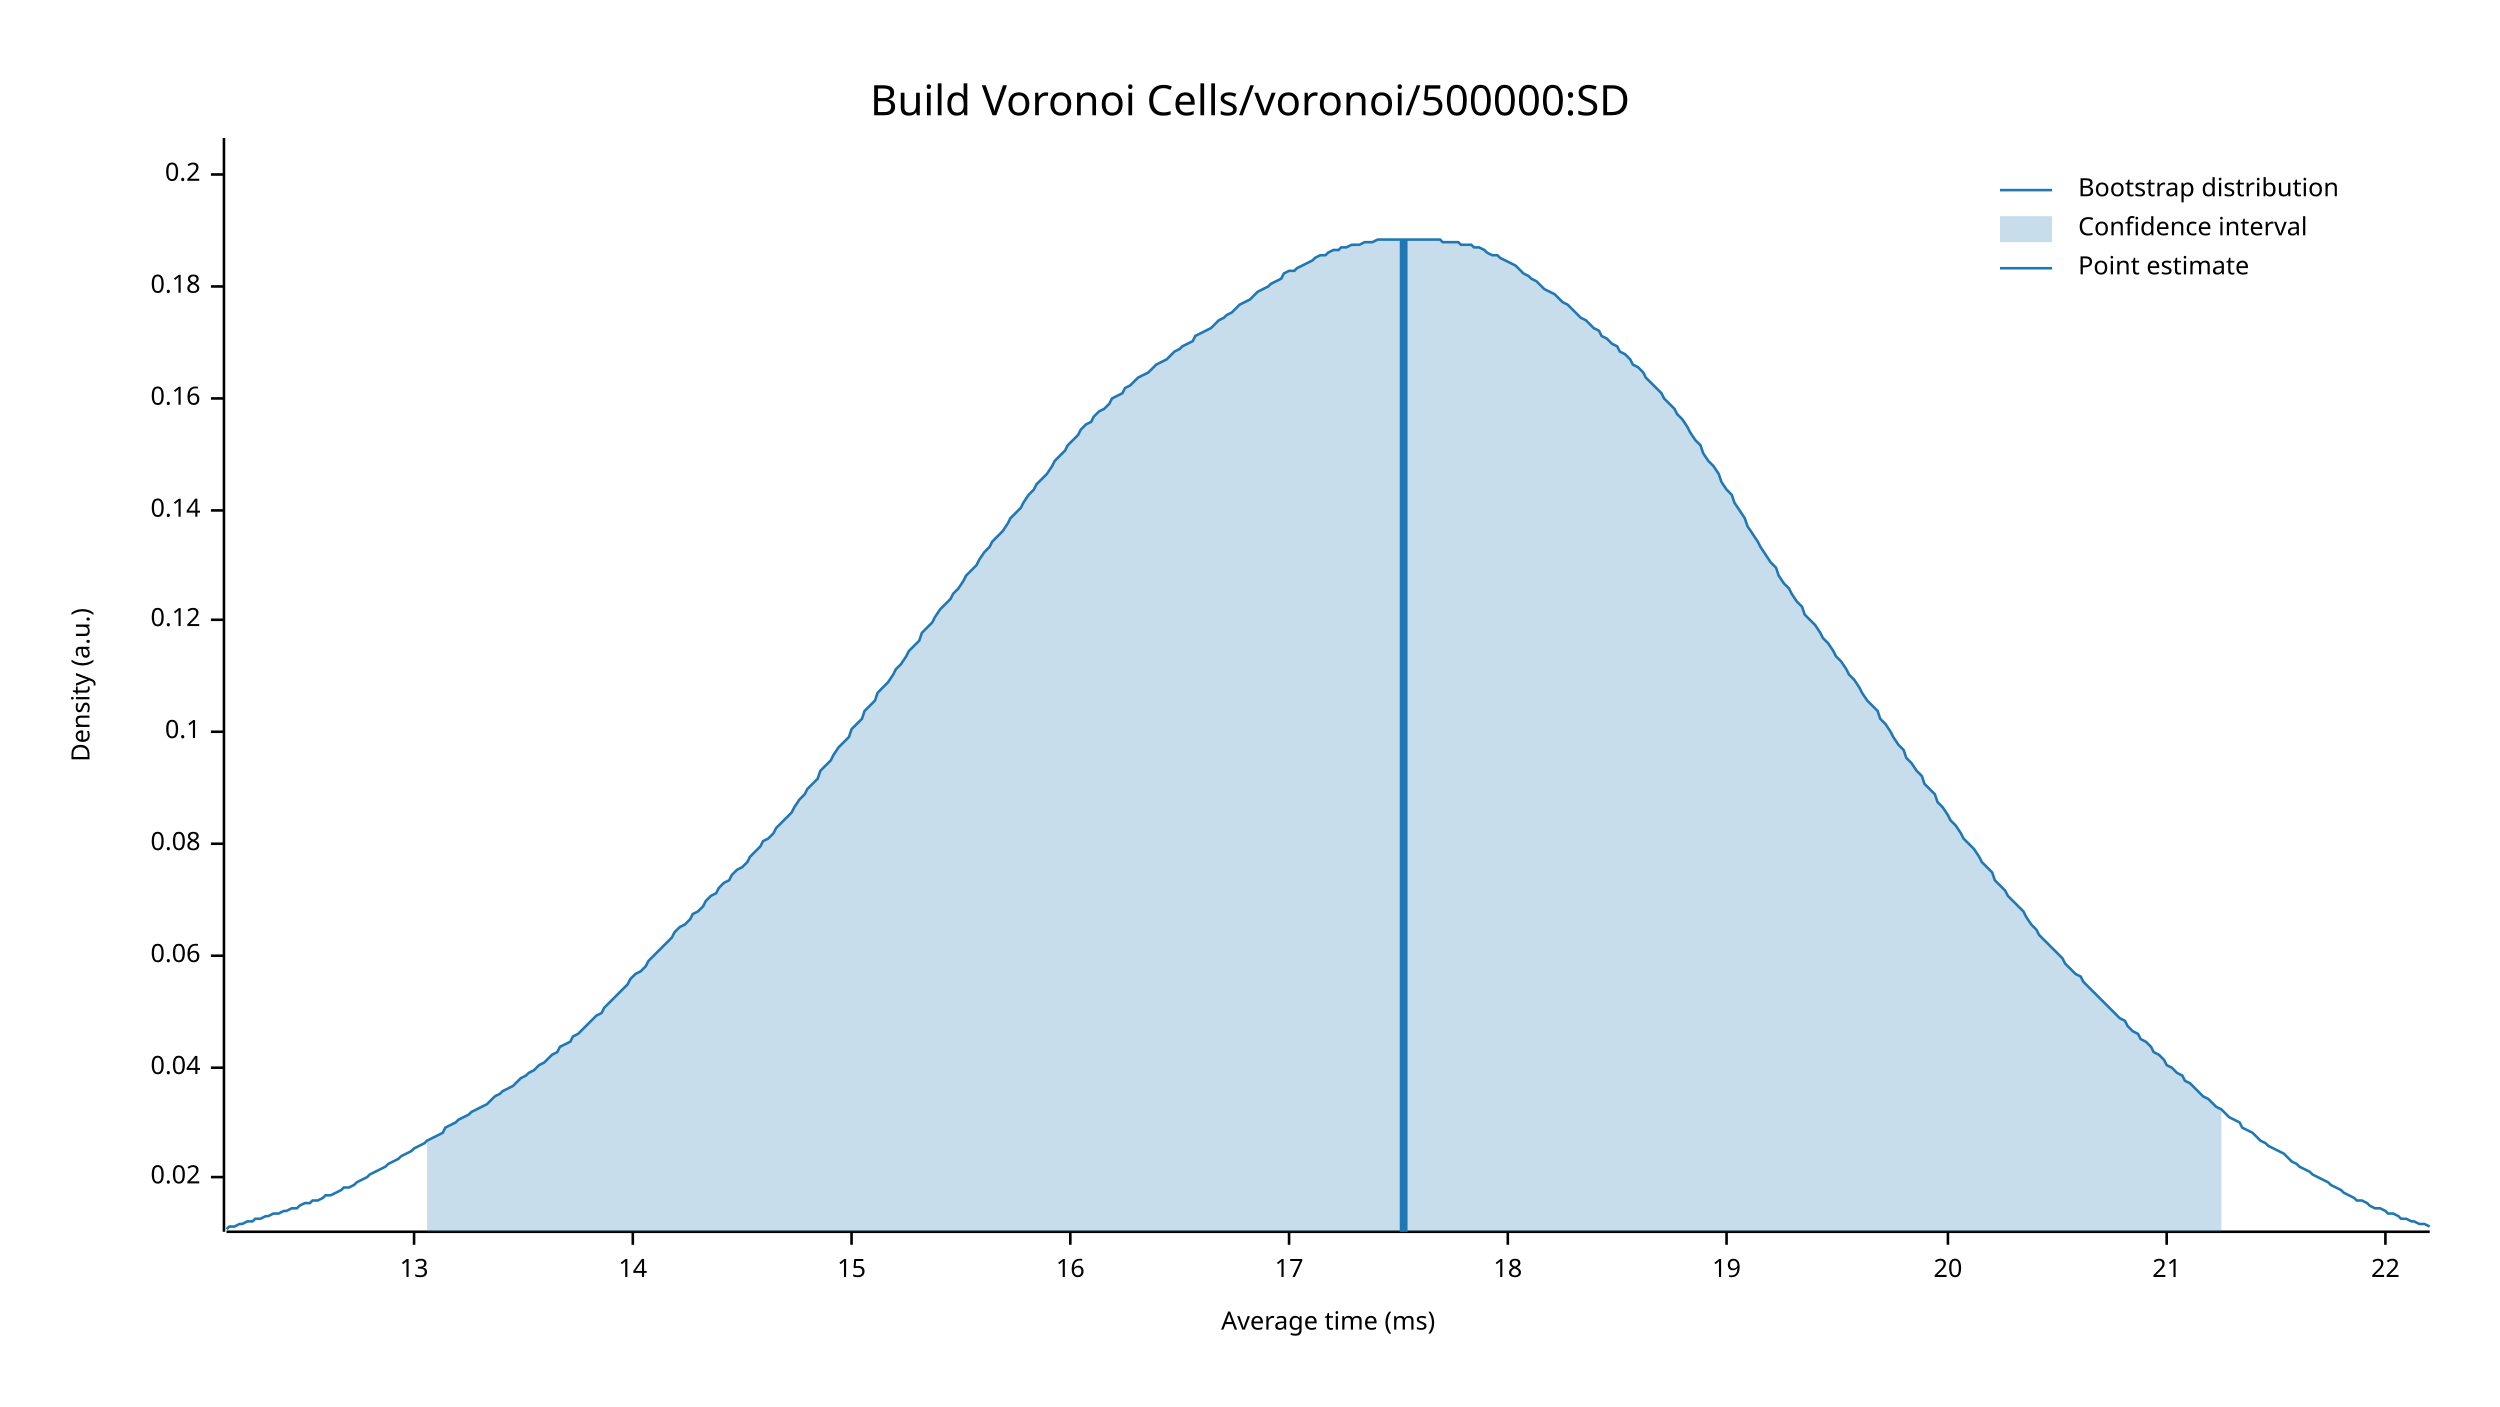
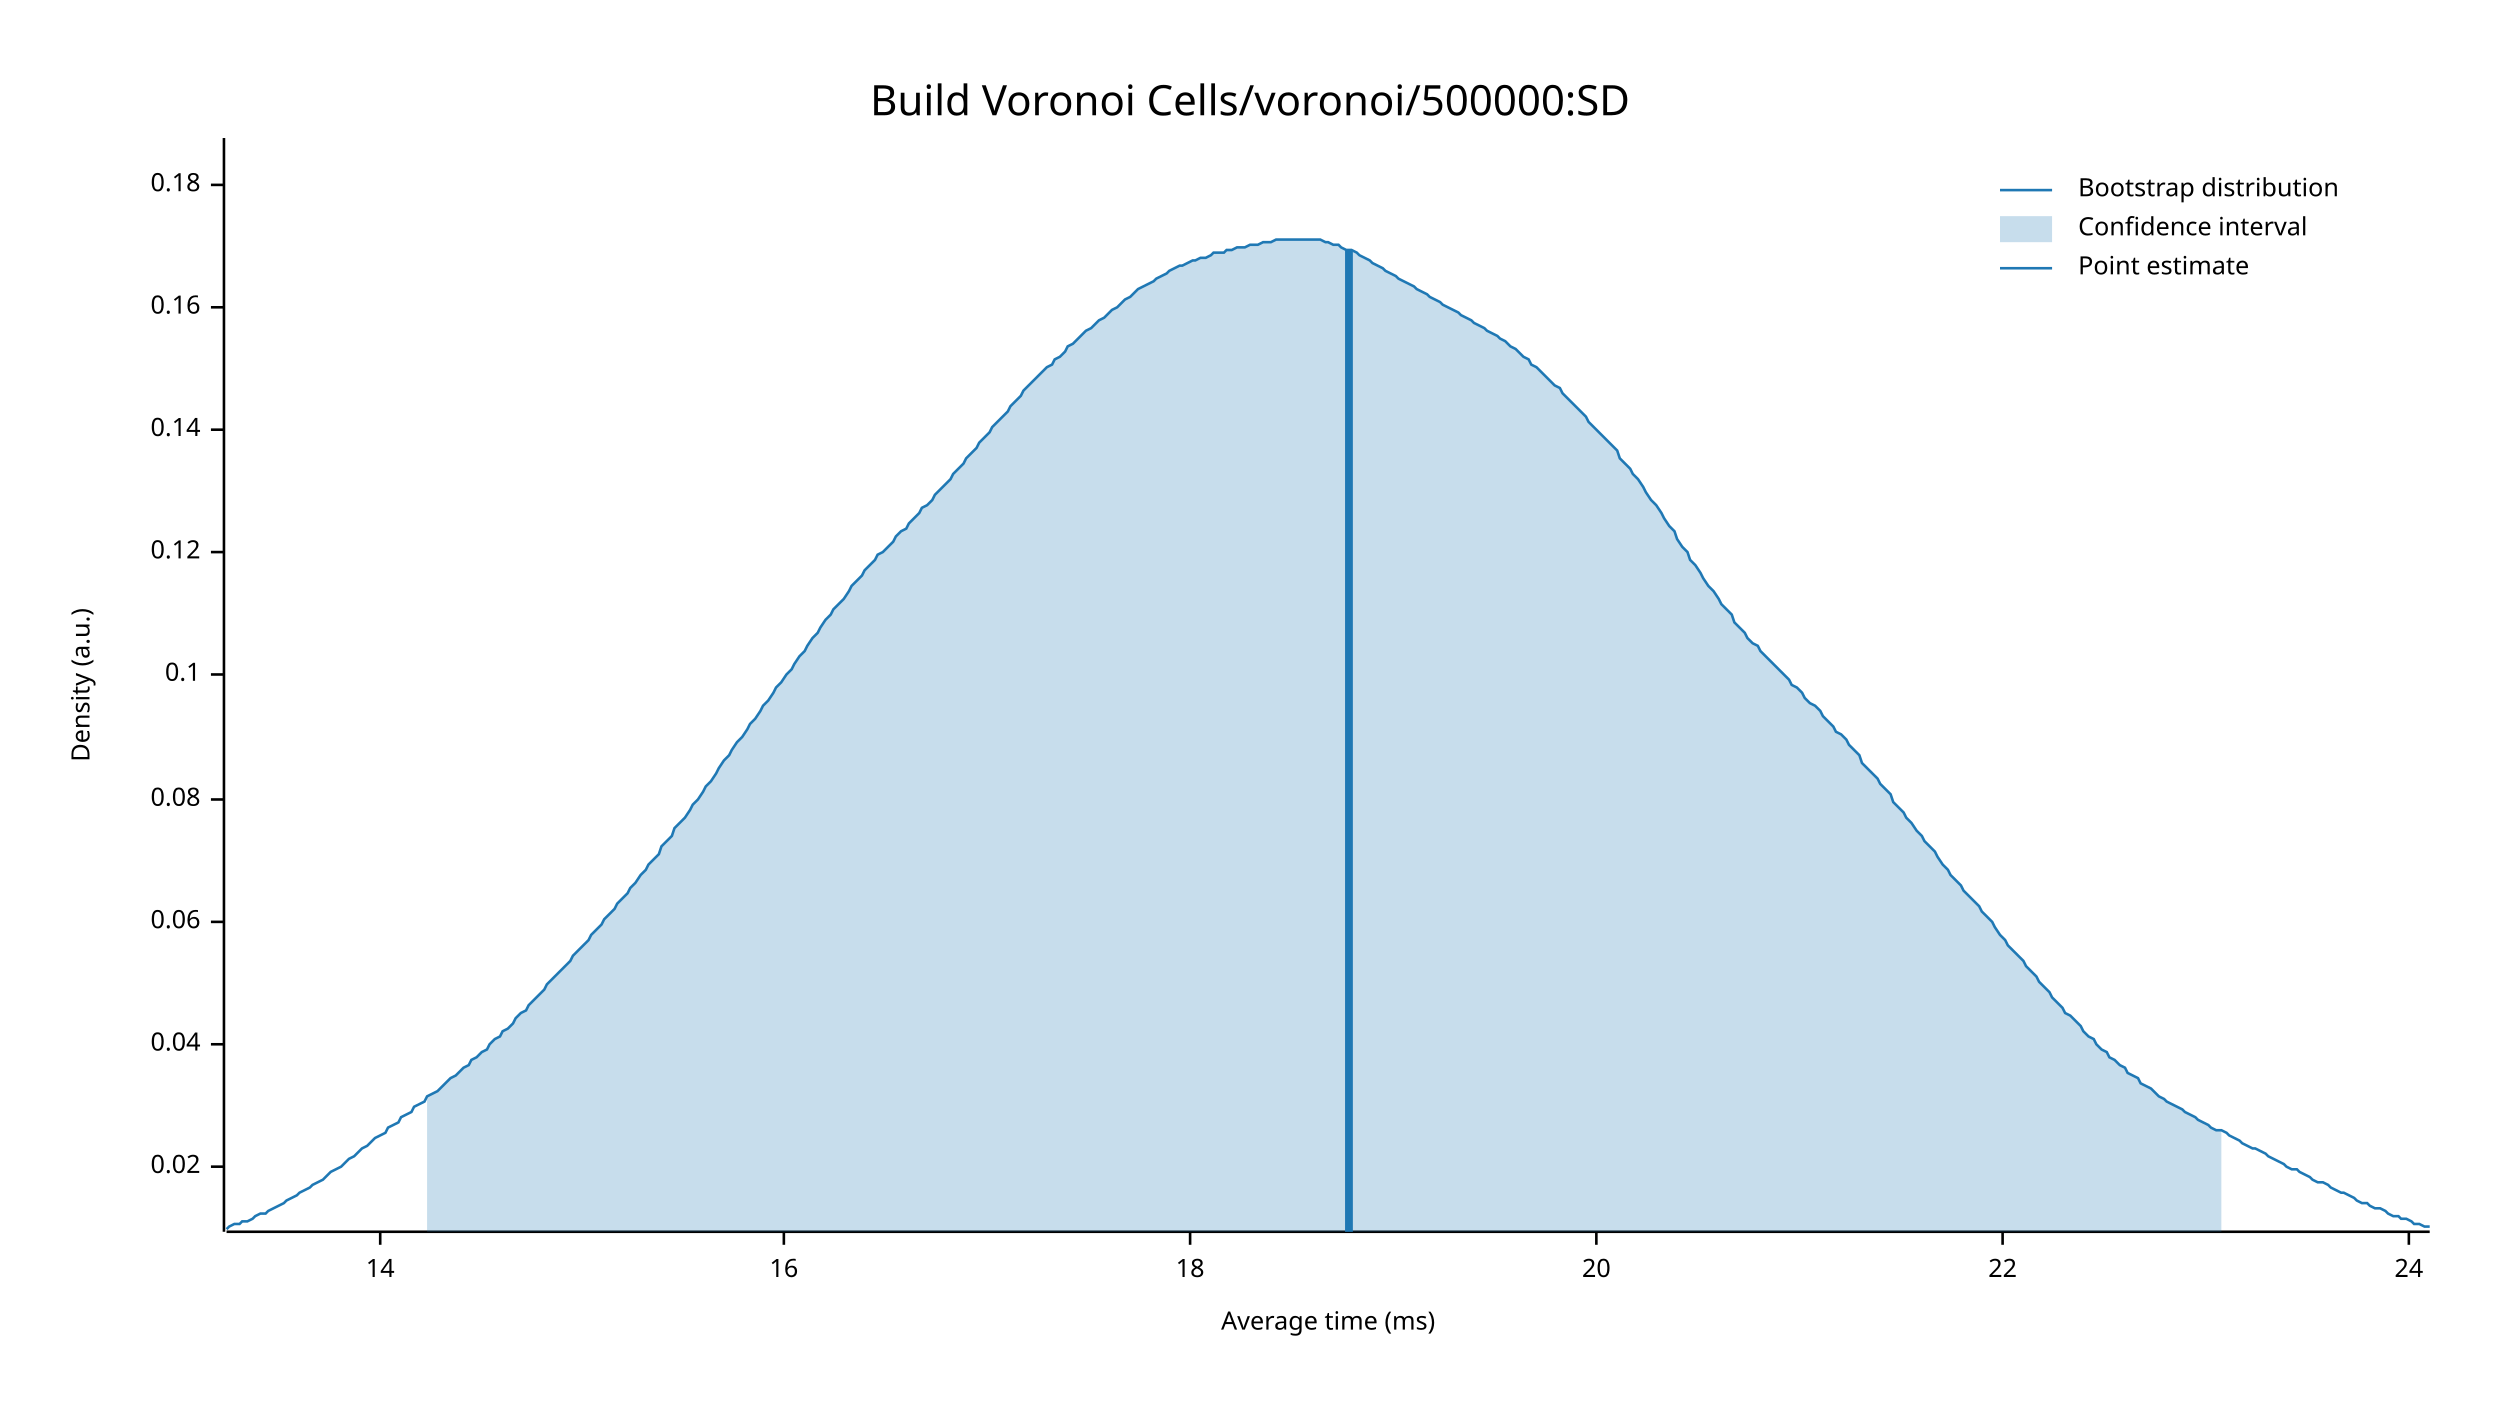
<svg xmlns="http://www.w3.org/2000/svg" width="960" height="540" viewBox="0 0 960 540">
  <text x="480" y="32" dy="0.76em" text-anchor="middle" font-family="sans-serif" font-size="16.129" opacity="1" fill="#000000">
Build Voronoi Cells/voronoi/500000:SD
</text>
  <text x="27" y="263" dy="0.76em" text-anchor="middle" font-family="sans-serif" font-size="9.677" opacity="1" fill="#000000" transform="rotate(270, 27, 263)">
Density (a.u.)
</text>
  <text x="510" y="513" dy="-0.5ex" text-anchor="middle" font-family="sans-serif" font-size="9.677" opacity="1" fill="#000000">
Average time (ms)
</text>
  <polyline fill="none" opacity="1" stroke="#000000" stroke-width="1" points="86,53 86,473 " />
-   <text x="77" y="452" dy="0.5ex" text-anchor="end" font-family="sans-serif" font-size="9.677" opacity="1" fill="#000000">
+   <text x="77" y="448" dy="0.5ex" text-anchor="end" font-family="sans-serif" font-size="9.677" opacity="1" fill="#000000">
0.02
</text>
-   <polyline fill="none" opacity="1" stroke="#000000" stroke-width="1" points="81,452 86,452 " />
-   <text x="77" y="410" dy="0.5ex" text-anchor="end" font-family="sans-serif" font-size="9.677" opacity="1" fill="#000000">
+   <polyline fill="none" opacity="1" stroke="#000000" stroke-width="1" points="81,448 86,448 " />
+   <text x="77" y="401" dy="0.5ex" text-anchor="end" font-family="sans-serif" font-size="9.677" opacity="1" fill="#000000">
0.04
</text>
-   <polyline fill="none" opacity="1" stroke="#000000" stroke-width="1" points="81,410 86,410 " />
-   <text x="77" y="367" dy="0.5ex" text-anchor="end" font-family="sans-serif" font-size="9.677" opacity="1" fill="#000000">
+   <polyline fill="none" opacity="1" stroke="#000000" stroke-width="1" points="81,401 86,401 " />
+   <text x="77" y="354" dy="0.5ex" text-anchor="end" font-family="sans-serif" font-size="9.677" opacity="1" fill="#000000">
0.06
</text>
-   <polyline fill="none" opacity="1" stroke="#000000" stroke-width="1" points="81,367 86,367 " />
-   <text x="77" y="324" dy="0.5ex" text-anchor="end" font-family="sans-serif" font-size="9.677" opacity="1" fill="#000000">
+   <polyline fill="none" opacity="1" stroke="#000000" stroke-width="1" points="81,354 86,354 " />
+   <text x="77" y="307" dy="0.5ex" text-anchor="end" font-family="sans-serif" font-size="9.677" opacity="1" fill="#000000">
0.08
</text>
-   <polyline fill="none" opacity="1" stroke="#000000" stroke-width="1" points="81,324 86,324 " />
-   <text x="77" y="281" dy="0.5ex" text-anchor="end" font-family="sans-serif" font-size="9.677" opacity="1" fill="#000000">
+   <polyline fill="none" opacity="1" stroke="#000000" stroke-width="1" points="81,307 86,307 " />
+   <text x="77" y="259" dy="0.5ex" text-anchor="end" font-family="sans-serif" font-size="9.677" opacity="1" fill="#000000">
0.1
</text>
-   <polyline fill="none" opacity="1" stroke="#000000" stroke-width="1" points="81,281 86,281 " />
-   <text x="77" y="238" dy="0.5ex" text-anchor="end" font-family="sans-serif" font-size="9.677" opacity="1" fill="#000000">
+   <polyline fill="none" opacity="1" stroke="#000000" stroke-width="1" points="81,259 86,259 " />
+   <text x="77" y="212" dy="0.5ex" text-anchor="end" font-family="sans-serif" font-size="9.677" opacity="1" fill="#000000">
0.12
</text>
-   <polyline fill="none" opacity="1" stroke="#000000" stroke-width="1" points="81,238 86,238 " />
-   <text x="77" y="196" dy="0.5ex" text-anchor="end" font-family="sans-serif" font-size="9.677" opacity="1" fill="#000000">
+   <polyline fill="none" opacity="1" stroke="#000000" stroke-width="1" points="81,212 86,212 " />
+   <text x="77" y="165" dy="0.5ex" text-anchor="end" font-family="sans-serif" font-size="9.677" opacity="1" fill="#000000">
0.14
</text>
-   <polyline fill="none" opacity="1" stroke="#000000" stroke-width="1" points="81,196 86,196 " />
-   <text x="77" y="153" dy="0.5ex" text-anchor="end" font-family="sans-serif" font-size="9.677" opacity="1" fill="#000000">
+   <polyline fill="none" opacity="1" stroke="#000000" stroke-width="1" points="81,165 86,165 " />
+   <text x="77" y="118" dy="0.5ex" text-anchor="end" font-family="sans-serif" font-size="9.677" opacity="1" fill="#000000">
0.16
</text>
-   <polyline fill="none" opacity="1" stroke="#000000" stroke-width="1" points="81,153 86,153 " />
-   <text x="77" y="110" dy="0.5ex" text-anchor="end" font-family="sans-serif" font-size="9.677" opacity="1" fill="#000000">
+   <polyline fill="none" opacity="1" stroke="#000000" stroke-width="1" points="81,118 86,118 " />
+   <text x="77" y="71" dy="0.5ex" text-anchor="end" font-family="sans-serif" font-size="9.677" opacity="1" fill="#000000">
0.18
</text>
-   <polyline fill="none" opacity="1" stroke="#000000" stroke-width="1" points="81,110 86,110 " />
-   <text x="77" y="67" dy="0.5ex" text-anchor="end" font-family="sans-serif" font-size="9.677" opacity="1" fill="#000000">
- 0.2
- </text>
-   <polyline fill="none" opacity="1" stroke="#000000" stroke-width="1" points="81,67 86,67 " />
+   <polyline fill="none" opacity="1" stroke="#000000" stroke-width="1" points="81,71 86,71 " />
  <polyline fill="none" opacity="1" stroke="#000000" stroke-width="1" points="87,473 933,473 " />
-   <text x="159" y="483" dy="0.76em" text-anchor="middle" font-family="sans-serif" font-size="9.677" opacity="1" fill="#000000">
- 13
- </text>
-   <polyline fill="none" opacity="1" stroke="#000000" stroke-width="1" points="159,473 159,478 " />
-   <text x="243" y="483" dy="0.76em" text-anchor="middle" font-family="sans-serif" font-size="9.677" opacity="1" fill="#000000">
+   <text x="146" y="483" dy="0.76em" text-anchor="middle" font-family="sans-serif" font-size="9.677" opacity="1" fill="#000000">
14
</text>
-   <polyline fill="none" opacity="1" stroke="#000000" stroke-width="1" points="243,473 243,478 " />
-   <text x="327" y="483" dy="0.76em" text-anchor="middle" font-family="sans-serif" font-size="9.677" opacity="1" fill="#000000">
- 15
- </text>
-   <polyline fill="none" opacity="1" stroke="#000000" stroke-width="1" points="327,473 327,478 " />
-   <text x="411" y="483" dy="0.76em" text-anchor="middle" font-family="sans-serif" font-size="9.677" opacity="1" fill="#000000">
+   <polyline fill="none" opacity="1" stroke="#000000" stroke-width="1" points="146,473 146,478 " />
+   <text x="301" y="483" dy="0.76em" text-anchor="middle" font-family="sans-serif" font-size="9.677" opacity="1" fill="#000000">
16
</text>
-   <polyline fill="none" opacity="1" stroke="#000000" stroke-width="1" points="411,473 411,478 " />
-   <text x="495" y="483" dy="0.76em" text-anchor="middle" font-family="sans-serif" font-size="9.677" opacity="1" fill="#000000">
- 17
- </text>
-   <polyline fill="none" opacity="1" stroke="#000000" stroke-width="1" points="495,473 495,478 " />
-   <text x="579" y="483" dy="0.76em" text-anchor="middle" font-family="sans-serif" font-size="9.677" opacity="1" fill="#000000">
+   <polyline fill="none" opacity="1" stroke="#000000" stroke-width="1" points="301,473 301,478 " />
+   <text x="457" y="483" dy="0.76em" text-anchor="middle" font-family="sans-serif" font-size="9.677" opacity="1" fill="#000000">
18
</text>
-   <polyline fill="none" opacity="1" stroke="#000000" stroke-width="1" points="579,473 579,478 " />
-   <text x="663" y="483" dy="0.76em" text-anchor="middle" font-family="sans-serif" font-size="9.677" opacity="1" fill="#000000">
- 19
- </text>
-   <polyline fill="none" opacity="1" stroke="#000000" stroke-width="1" points="663,473 663,478 " />
-   <text x="748" y="483" dy="0.76em" text-anchor="middle" font-family="sans-serif" font-size="9.677" opacity="1" fill="#000000">
+   <polyline fill="none" opacity="1" stroke="#000000" stroke-width="1" points="457,473 457,478 " />
+   <text x="613" y="483" dy="0.76em" text-anchor="middle" font-family="sans-serif" font-size="9.677" opacity="1" fill="#000000">
20
</text>
-   <polyline fill="none" opacity="1" stroke="#000000" stroke-width="1" points="748,473 748,478 " />
-   <text x="832" y="483" dy="0.76em" text-anchor="middle" font-family="sans-serif" font-size="9.677" opacity="1" fill="#000000">
- 21
- </text>
-   <polyline fill="none" opacity="1" stroke="#000000" stroke-width="1" points="832,473 832,478 " />
-   <text x="916" y="483" dy="0.76em" text-anchor="middle" font-family="sans-serif" font-size="9.677" opacity="1" fill="#000000">
+   <polyline fill="none" opacity="1" stroke="#000000" stroke-width="1" points="613,473 613,478 " />
+   <text x="769" y="483" dy="0.76em" text-anchor="middle" font-family="sans-serif" font-size="9.677" opacity="1" fill="#000000">
22
</text>
-   <polyline fill="none" opacity="1" stroke="#000000" stroke-width="1" points="916,473 916,478 " />
-   <polyline fill="none" opacity="1" stroke="#1F78B4" stroke-width="1" points="87,472 88,471 90,471 92,470 93,470 95,469 97,469 98,468 100,468 102,467 103,467 105,466 107,466 109,465 110,465 112,464 114,464 115,463 117,462 119,462 120,461 122,461 124,460 125,459 127,459 129,458 131,457 132,456 134,456 136,455 137,454 139,453 141,452 142,451 144,450 146,449 148,448 149,447 151,446 153,445 154,444 156,443 158,442 159,441 161,440 163,439 164,438 166,437 168,436 170,435 171,433 173,432 175,431 176,430 178,429 180,428 181,427 183,426 185,425 187,424 188,423 190,421 192,420 193,419 195,418 197,417 198,416 200,414 202,413 203,412 205,411 207,409 209,408 210,407 212,405 214,404 215,402 217,401 219,400 220,398 222,397 224,395 226,393 227,392 229,390 231,389 232,387 234,385 236,383 237,382 239,380 241,378 242,376 244,374 246,373 248,371 249,369 251,367 253,365 254,364 256,362 258,360 259,358 261,356 263,355 265,353 266,351 268,350 270,348 271,346 273,344 275,343 276,341 278,339 280,338 281,336 283,334 285,333 287,331 288,329 290,327 292,325 293,323 295,322 297,320 298,318 300,316 302,314 304,312 305,310 307,307 309,305 310,303 312,301 314,299 315,296 317,294 319,292 320,290 322,287 324,285 326,283 327,280 329,278 331,276 332,273 334,271 336,269 337,266 339,264 341,262 343,259 344,257 346,255 348,252 349,250 351,248 353,246 354,243 356,241 358,239 359,237 361,234 363,232 365,230 366,228 368,226 370,223 371,221 373,219 375,217 376,215 378,212 380,210 381,208 383,206 385,204 387,201 388,199 390,197 392,195 393,193 395,190 397,188 398,186 400,184 402,182 404,179 405,177 407,175 409,173 410,171 412,169 414,167 415,165 417,163 419,162 420,160 422,158 424,157 426,155 427,153 429,152 431,151 432,149 434,148 436,146 437,145 439,144 441,143 443,141 444,140 446,139 448,138 449,137 451,135 453,134 454,133 456,132 458,131 459,129 461,128 463,127 465,126 466,125 468,123 470,122 471,121 473,120 475,118 476,117 478,116 480,115 482,113 483,112 485,111 487,110 488,109 490,108 492,107 493,105 495,104 497,104 498,103 500,102 502,101 504,100 505,99 507,98 509,98 510,97 512,96 514,96 515,95 517,95 519,94 521,94 522,94 524,93 526,93 527,93 529,92 531,92 532,92 534,92 536,92 537,92 539,92 541,92 543,92 544,92 546,92 548,92 549,92 551,92 553,92 554,93 556,93 558,93 560,93 561,94 563,94 565,94 566,95 568,95 570,96 571,97 573,98 575,98 576,99 578,100 580,101 582,102 583,103 585,105 587,106 588,107 590,108 592,110 593,111 595,112 597,113 599,115 600,116 602,117 604,119 605,120 607,122 609,123 610,124 612,126 614,127 615,129 617,130 619,132 621,133 622,135 624,136 626,138 627,140 629,141 631,143 632,145 634,147 636,149 638,151 639,153 641,155 643,157 644,159 646,161 648,164 649,166 651,169 653,171 654,174 656,177 658,179 660,182 661,185 663,188 665,190 666,193 668,196 670,199 671,202 673,205 675,208 676,210 678,213 680,216 682,218 683,221 685,224 687,226 688,228 690,231 692,233 693,236 695,238 697,240 699,243 700,245 702,247 704,250 705,252 707,254 709,257 710,259 712,261 714,264 715,266 717,269 719,271 721,273 722,276 724,278 726,281 727,283 729,286 731,288 732,291 734,293 736,296 738,298 739,301 741,303 743,305 744,308 746,310 748,313 749,315 751,317 753,320 754,322 756,324 758,326 760,329 761,331 763,333 765,335 766,338 768,340 770,342 771,344 773,346 775,348 777,350 778,352 780,355 782,357 783,359 785,361 787,363 788,364 790,366 792,368 793,370 795,372 797,374 799,375 800,377 802,379 804,381 805,382 807,384 809,386 810,387 812,389 814,391 816,392 817,394 819,396 821,397 822,399 824,400 826,402 827,404 829,405 831,407 832,409 834,410 836,412 838,413 839,415 841,416 843,418 844,419 846,421 848,422 849,423 851,425 853,426 855,428 856,429 858,430 860,431 861,433 863,434 865,435 866,436 868,438 870,439 871,440 873,441 875,442 877,443 878,444 880,446 882,447 883,448 885,449 887,450 888,451 890,452 892,453 894,454 895,455 897,456 899,457 900,458 902,459 904,460 905,461 907,461 909,462 910,463 912,464 914,464 916,465 917,466 919,466 921,467 922,468 924,468 926,469 927,469 929,470 931,470 933,471 " />
-   <polygon opacity="0.25" fill="#1F78B4" points="164,438 166,437 168,436 170,435 171,433 173,432 175,431 176,430 178,429 180,428 181,427 183,426 185,425 187,424 188,423 190,421 192,420 193,419 195,418 197,417 198,416 200,414 202,413 203,412 205,411 207,409 209,408 210,407 212,405 214,404 215,402 217,401 219,400 220,398 222,397 224,395 226,393 227,392 229,390 231,389 232,387 234,385 236,383 237,382 239,380 241,378 242,376 244,374 246,373 248,371 249,369 251,367 253,365 254,364 256,362 258,360 259,358 261,356 263,355 265,353 266,351 268,350 270,348 271,346 273,344 275,343 276,341 278,339 280,338 281,336 283,334 285,333 287,331 288,329 290,327 292,325 293,323 295,322 297,320 298,318 300,316 302,314 304,312 305,310 307,307 309,305 310,303 312,301 314,299 315,296 317,294 319,292 320,290 322,287 324,285 326,283 327,280 329,278 331,276 332,273 334,271 336,269 337,266 339,264 341,262 343,259 344,257 346,255 348,252 349,250 351,248 353,246 354,243 356,241 358,239 359,237 361,234 363,232 365,230 366,228 368,226 370,223 371,221 373,219 375,217 376,215 378,212 380,210 381,208 383,206 385,204 387,201 388,199 390,197 392,195 393,193 395,190 397,188 398,186 400,184 402,182 404,179 405,177 407,175 409,173 410,171 412,169 414,167 415,165 417,163 419,162 420,160 422,158 424,157 426,155 427,153 429,152 431,151 432,149 434,148 436,146 437,145 439,144 441,143 443,141 444,140 446,139 448,138 449,137 451,135 453,134 454,133 456,132 458,131 459,129 461,128 463,127 465,126 466,125 468,123 470,122 471,121 473,120 475,118 476,117 478,116 480,115 482,113 483,112 485,111 487,110 488,109 490,108 492,107 493,105 495,104 497,104 498,103 500,102 502,101 504,100 505,99 507,98 509,98 510,97 512,96 514,96 515,95 517,95 519,94 521,94 522,94 524,93 526,93 527,93 529,92 531,92 532,92 534,92 536,92 537,92 539,92 541,92 543,92 544,92 546,92 548,92 549,92 551,92 553,92 554,93 556,93 558,93 560,93 561,94 563,94 565,94 566,95 568,95 570,96 571,97 573,98 575,98 576,99 578,100 580,101 582,102 583,103 585,105 587,106 588,107 590,108 592,110 593,111 595,112 597,113 599,115 600,116 602,117 604,119 605,120 607,122 609,123 610,124 612,126 614,127 615,129 617,130 619,132 621,133 622,135 624,136 626,138 627,140 629,141 631,143 632,145 634,147 636,149 638,151 639,153 641,155 643,157 644,159 646,161 648,164 649,166 651,169 653,171 654,174 656,177 658,179 660,182 661,185 663,188 665,190 666,193 668,196 670,199 671,202 673,205 675,208 676,210 678,213 680,216 682,218 683,221 685,224 687,226 688,228 690,231 692,233 693,236 695,238 697,240 699,243 700,245 702,247 704,250 705,252 707,254 709,257 710,259 712,261 714,264 715,266 717,269 719,271 721,273 722,276 724,278 726,281 727,283 729,286 731,288 732,291 734,293 736,296 738,298 739,301 741,303 743,305 744,308 746,310 748,313 749,315 751,317 753,320 754,322 756,324 758,326 760,329 761,331 763,333 765,335 766,338 768,340 770,342 771,344 773,346 775,348 777,350 778,352 780,355 782,357 783,359 785,361 787,363 788,364 790,366 792,368 793,370 795,372 797,374 799,375 800,377 802,379 804,381 805,382 807,384 809,386 810,387 812,389 814,391 816,392 817,394 819,396 821,397 822,399 824,400 826,402 827,404 829,405 831,407 832,409 834,410 836,412 838,413 839,415 841,416 843,418 844,419 846,421 848,422 849,423 851,425 853,426 853,473 164,473 " />
-   <polyline fill="none" opacity="1" stroke="#1F78B4" stroke-width="3" points="539,473 539,92 " />
+   <polyline fill="none" opacity="1" stroke="#000000" stroke-width="1" points="769,473 769,478 " />
+   <text x="925" y="483" dy="0.76em" text-anchor="middle" font-family="sans-serif" font-size="9.677" opacity="1" fill="#000000">
+ 24
+ </text>
+   <polyline fill="none" opacity="1" stroke="#000000" stroke-width="1" points="925,473 925,478 " />
+   <polyline fill="none" opacity="1" stroke="#1F78B4" stroke-width="1" points="87,472 88,471 90,470 92,470 93,469 95,469 97,468 98,467 100,466 102,466 103,465 105,464 107,463 109,462 110,461 112,460 114,459 115,458 117,457 119,456 120,455 122,454 124,453 125,452 127,450 129,449 131,448 132,447 134,445 136,444 137,443 139,441 141,440 142,439 144,437 146,436 148,435 149,433 151,432 153,431 154,429 156,428 158,427 159,425 161,424 163,423 164,421 166,420 168,419 170,417 171,416 173,414 175,413 176,412 178,410 180,409 181,407 183,406 185,404 187,403 188,401 190,399 192,398 193,396 195,395 197,393 198,391 200,389 202,388 203,386 205,384 207,382 209,380 210,378 212,376 214,374 215,373 217,371 219,369 220,367 222,365 224,363 226,361 227,359 229,357 231,355 232,353 234,351 236,349 237,347 239,345 241,343 242,341 244,339 246,336 248,334 249,332 251,330 253,328 254,325 256,323 258,321 259,318 261,316 263,314 265,311 266,309 268,307 270,304 271,302 273,300 275,297 276,295 278,292 280,290 281,288 283,285 285,283 287,280 288,278 290,276 292,273 293,271 295,269 297,266 298,264 300,262 302,259 304,257 305,255 307,252 309,250 310,248 312,245 314,243 315,241 317,238 319,236 320,234 322,232 324,230 326,227 327,225 329,223 331,221 332,219 334,217 336,215 337,213 339,212 341,210 343,208 344,206 346,204 348,203 349,201 351,199 353,197 354,195 356,194 358,192 359,190 361,188 363,186 365,184 366,182 368,180 370,178 371,176 373,174 375,172 376,170 378,168 380,166 381,164 383,162 385,160 387,158 388,156 390,154 392,152 393,150 395,148 397,146 398,145 400,143 402,141 404,140 405,138 407,137 409,135 410,133 412,132 414,130 415,129 417,127 419,126 420,125 422,123 424,122 426,120 427,119 429,118 431,116 432,115 434,114 436,112 437,111 439,110 441,109 443,108 444,107 446,106 448,105 449,104 451,103 453,102 454,102 456,101 458,100 459,100 461,99 463,99 465,98 466,97 468,97 470,97 471,96 473,96 475,95 476,95 478,95 480,94 482,94 483,94 485,93 487,93 488,93 490,92 492,92 493,92 495,92 497,92 498,92 500,92 502,92 504,92 505,92 507,92 509,93 510,93 512,94 514,94 515,95 517,96 519,96 521,97 522,98 524,99 526,100 527,101 529,102 531,103 532,104 534,105 536,106 537,107 539,108 541,109 543,110 544,111 546,112 548,113 549,114 551,115 553,116 554,117 556,118 558,119 560,120 561,121 563,122 565,123 566,124 568,125 570,126 571,127 573,128 575,129 576,130 578,131 580,133 582,134 583,135 585,137 587,138 588,140 590,141 592,143 593,144 595,146 597,148 599,149 600,151 602,153 604,155 605,156 607,158 609,160 610,162 612,164 614,166 615,167 617,169 619,171 621,173 622,176 624,178 626,180 627,182 629,184 631,187 632,189 634,192 636,194 638,197 639,199 641,202 643,204 644,207 646,210 648,212 649,215 651,217 653,220 654,222 656,225 658,227 660,230 661,232 663,234 665,236 666,239 668,241 670,243 671,245 673,247 675,248 676,250 678,252 680,254 682,256 683,257 685,259 687,261 688,263 690,264 692,266 693,268 695,270 697,271 699,273 700,275 702,277 704,279 705,281 707,282 709,284 710,286 712,288 714,290 715,293 717,295 719,297 721,299 722,301 724,303 726,305 727,308 729,310 731,312 732,314 734,316 736,319 738,321 739,323 741,325 743,327 744,329 746,332 748,334 749,336 751,338 753,340 754,342 756,344 758,346 760,348 761,350 763,352 765,354 766,356 768,359 770,361 771,363 773,365 775,367 777,369 778,371 780,373 782,375 783,377 785,379 787,381 788,383 790,385 792,387 793,389 795,390 797,392 799,394 800,396 802,398 804,399 805,401 807,403 809,404 810,406 812,407 814,409 816,410 817,412 819,413 821,414 822,416 824,417 826,418 827,419 829,421 831,422 832,423 834,424 836,425 838,426 839,427 841,428 843,429 844,430 846,431 848,432 849,433 851,434 853,434 855,435 856,436 858,437 860,438 861,439 863,440 865,441 866,441 868,442 870,443 871,444 873,445 875,446 877,447 878,448 880,449 882,449 883,450 885,451 887,452 888,453 890,454 892,454 894,455 895,456 897,457 899,458 900,458 902,459 904,460 905,461 907,462 909,462 910,463 912,464 914,464 916,465 917,466 919,467 921,467 922,468 924,468 926,469 927,470 929,470 931,471 933,471 " />
+   <polygon opacity="0.25" fill="#1F78B4" points="164,421 166,420 168,419 170,417 171,416 173,414 175,413 176,412 178,410 180,409 181,407 183,406 185,404 187,403 188,401 190,399 192,398 193,396 195,395 197,393 198,391 200,389 202,388 203,386 205,384 207,382 209,380 210,378 212,376 214,374 215,373 217,371 219,369 220,367 222,365 224,363 226,361 227,359 229,357 231,355 232,353 234,351 236,349 237,347 239,345 241,343 242,341 244,339 246,336 248,334 249,332 251,330 253,328 254,325 256,323 258,321 259,318 261,316 263,314 265,311 266,309 268,307 270,304 271,302 273,300 275,297 276,295 278,292 280,290 281,288 283,285 285,283 287,280 288,278 290,276 292,273 293,271 295,269 297,266 298,264 300,262 302,259 304,257 305,255 307,252 309,250 310,248 312,245 314,243 315,241 317,238 319,236 320,234 322,232 324,230 326,227 327,225 329,223 331,221 332,219 334,217 336,215 337,213 339,212 341,210 343,208 344,206 346,204 348,203 349,201 351,199 353,197 354,195 356,194 358,192 359,190 361,188 363,186 365,184 366,182 368,180 370,178 371,176 373,174 375,172 376,170 378,168 380,166 381,164 383,162 385,160 387,158 388,156 390,154 392,152 393,150 395,148 397,146 398,145 400,143 402,141 404,140 405,138 407,137 409,135 410,133 412,132 414,130 415,129 417,127 419,126 420,125 422,123 424,122 426,120 427,119 429,118 431,116 432,115 434,114 436,112 437,111 439,110 441,109 443,108 444,107 446,106 448,105 449,104 451,103 453,102 454,102 456,101 458,100 459,100 461,99 463,99 465,98 466,97 468,97 470,97 471,96 473,96 475,95 476,95 478,95 480,94 482,94 483,94 485,93 487,93 488,93 490,92 492,92 493,92 495,92 497,92 498,92 500,92 502,92 504,92 505,92 507,92 509,93 510,93 512,94 514,94 515,95 517,96 519,96 521,97 522,98 524,99 526,100 527,101 529,102 531,103 532,104 534,105 536,106 537,107 539,108 541,109 543,110 544,111 546,112 548,113 549,114 551,115 553,116 554,117 556,118 558,119 560,120 561,121 563,122 565,123 566,124 568,125 570,126 571,127 573,128 575,129 576,130 578,131 580,133 582,134 583,135 585,137 587,138 588,140 590,141 592,143 593,144 595,146 597,148 599,149 600,151 602,153 604,155 605,156 607,158 609,160 610,162 612,164 614,166 615,167 617,169 619,171 621,173 622,176 624,178 626,180 627,182 629,184 631,187 632,189 634,192 636,194 638,197 639,199 641,202 643,204 644,207 646,210 648,212 649,215 651,217 653,220 654,222 656,225 658,227 660,230 661,232 663,234 665,236 666,239 668,241 670,243 671,245 673,247 675,248 676,250 678,252 680,254 682,256 683,257 685,259 687,261 688,263 690,264 692,266 693,268 695,270 697,271 699,273 700,275 702,277 704,279 705,281 707,282 709,284 710,286 712,288 714,290 715,293 717,295 719,297 721,299 722,301 724,303 726,305 727,308 729,310 731,312 732,314 734,316 736,319 738,321 739,323 741,325 743,327 744,329 746,332 748,334 749,336 751,338 753,340 754,342 756,344 758,346 760,348 761,350 763,352 765,354 766,356 768,359 770,361 771,363 773,365 775,367 777,369 778,371 780,373 782,375 783,377 785,379 787,381 788,383 790,385 792,387 793,389 795,390 797,392 799,394 800,396 802,398 804,399 805,401 807,403 809,404 810,406 812,407 814,409 816,410 817,412 819,413 821,414 822,416 824,417 826,418 827,419 829,421 831,422 832,423 834,424 836,425 838,426 839,427 841,428 843,429 844,430 846,431 848,432 849,433 851,434 853,434 853,473 164,473 " />
+   <polyline fill="none" opacity="1" stroke="#1F78B4" stroke-width="3" points="518,473 518,96 " />
  <text x="798" y="68" dy="0.76em" text-anchor="start" font-family="sans-serif" font-size="9.677" opacity="1" fill="#000000">
Bootstrap distribution
</text>
  <text x="798" y="83" dy="0.76em" text-anchor="start" font-family="sans-serif" font-size="9.677" opacity="1" fill="#000000">
Confidence interval
</text>
  <text x="798" y="98" dy="0.76em" text-anchor="start" font-family="sans-serif" font-size="9.677" opacity="1" fill="#000000">
Point estimate
</text>
  <polyline fill="none" opacity="1" stroke="#1F78B4" stroke-width="1" points="768,73 788,73 " />
  <rect x="768" y="83" width="20" height="10" opacity="0.25" fill="#1F78B4" stroke="none" />
  <polyline fill="none" opacity="1" stroke="#1F78B4" stroke-width="1" points="768,103 788,103 " />
</svg>
